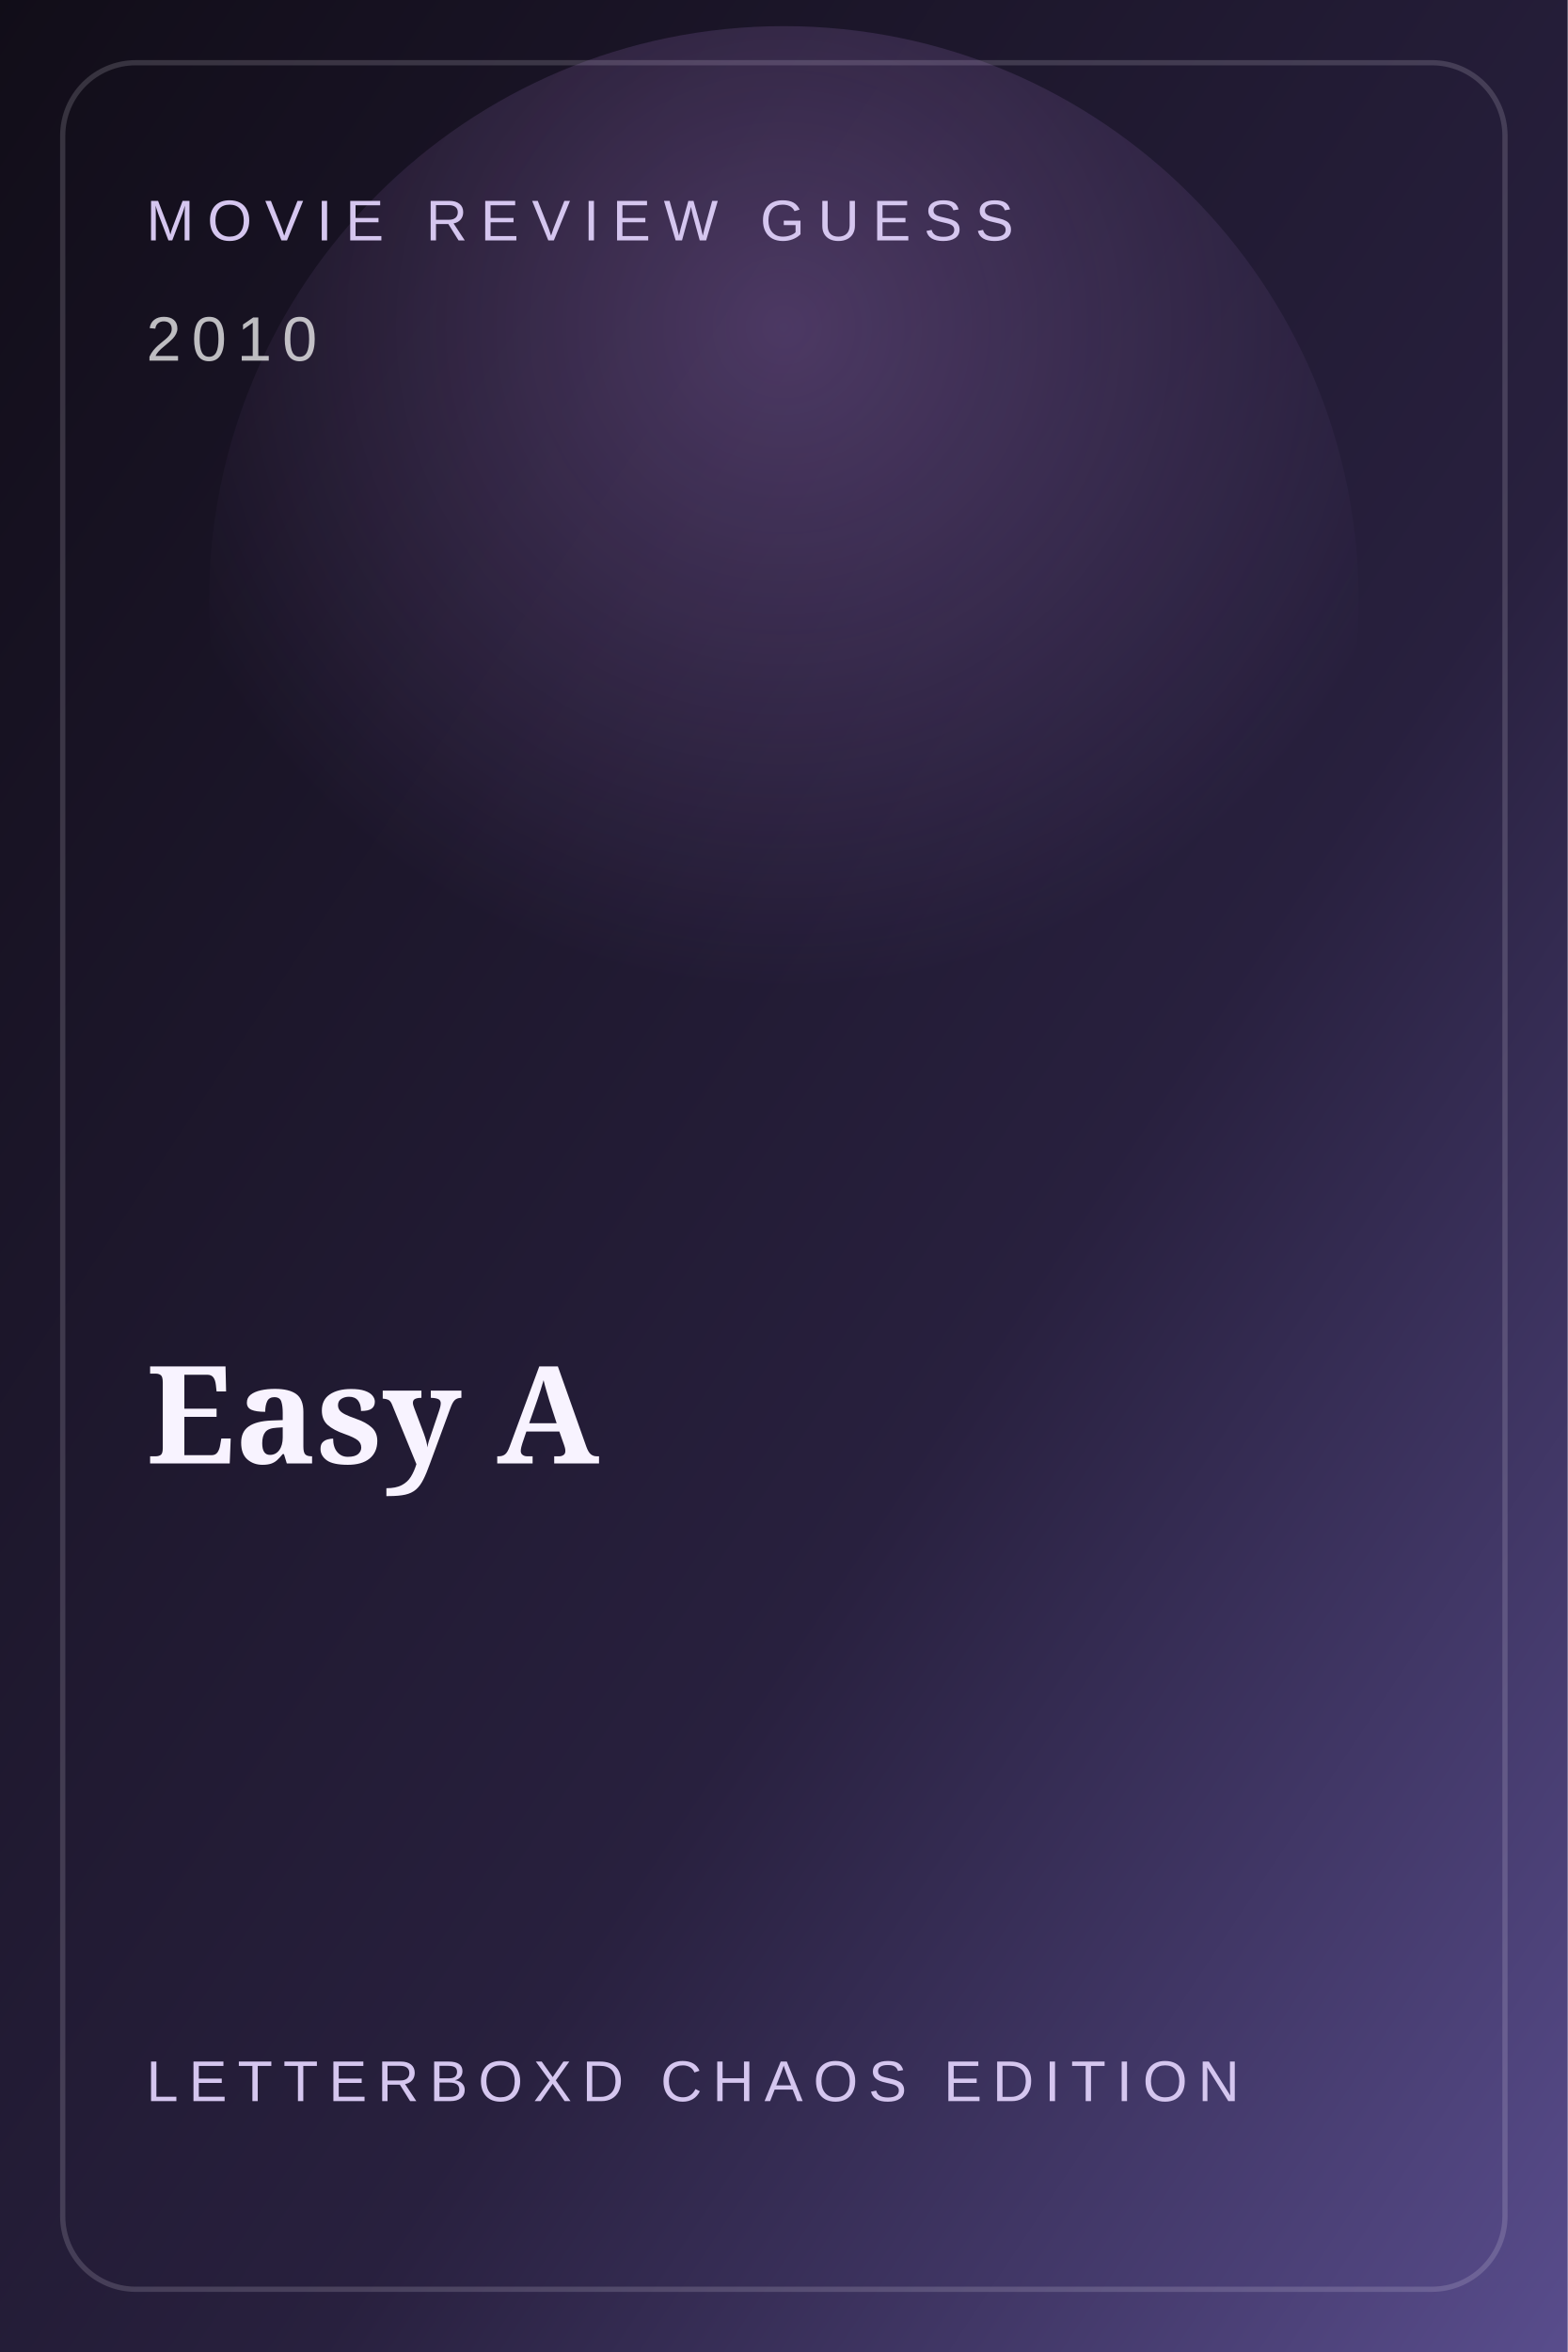
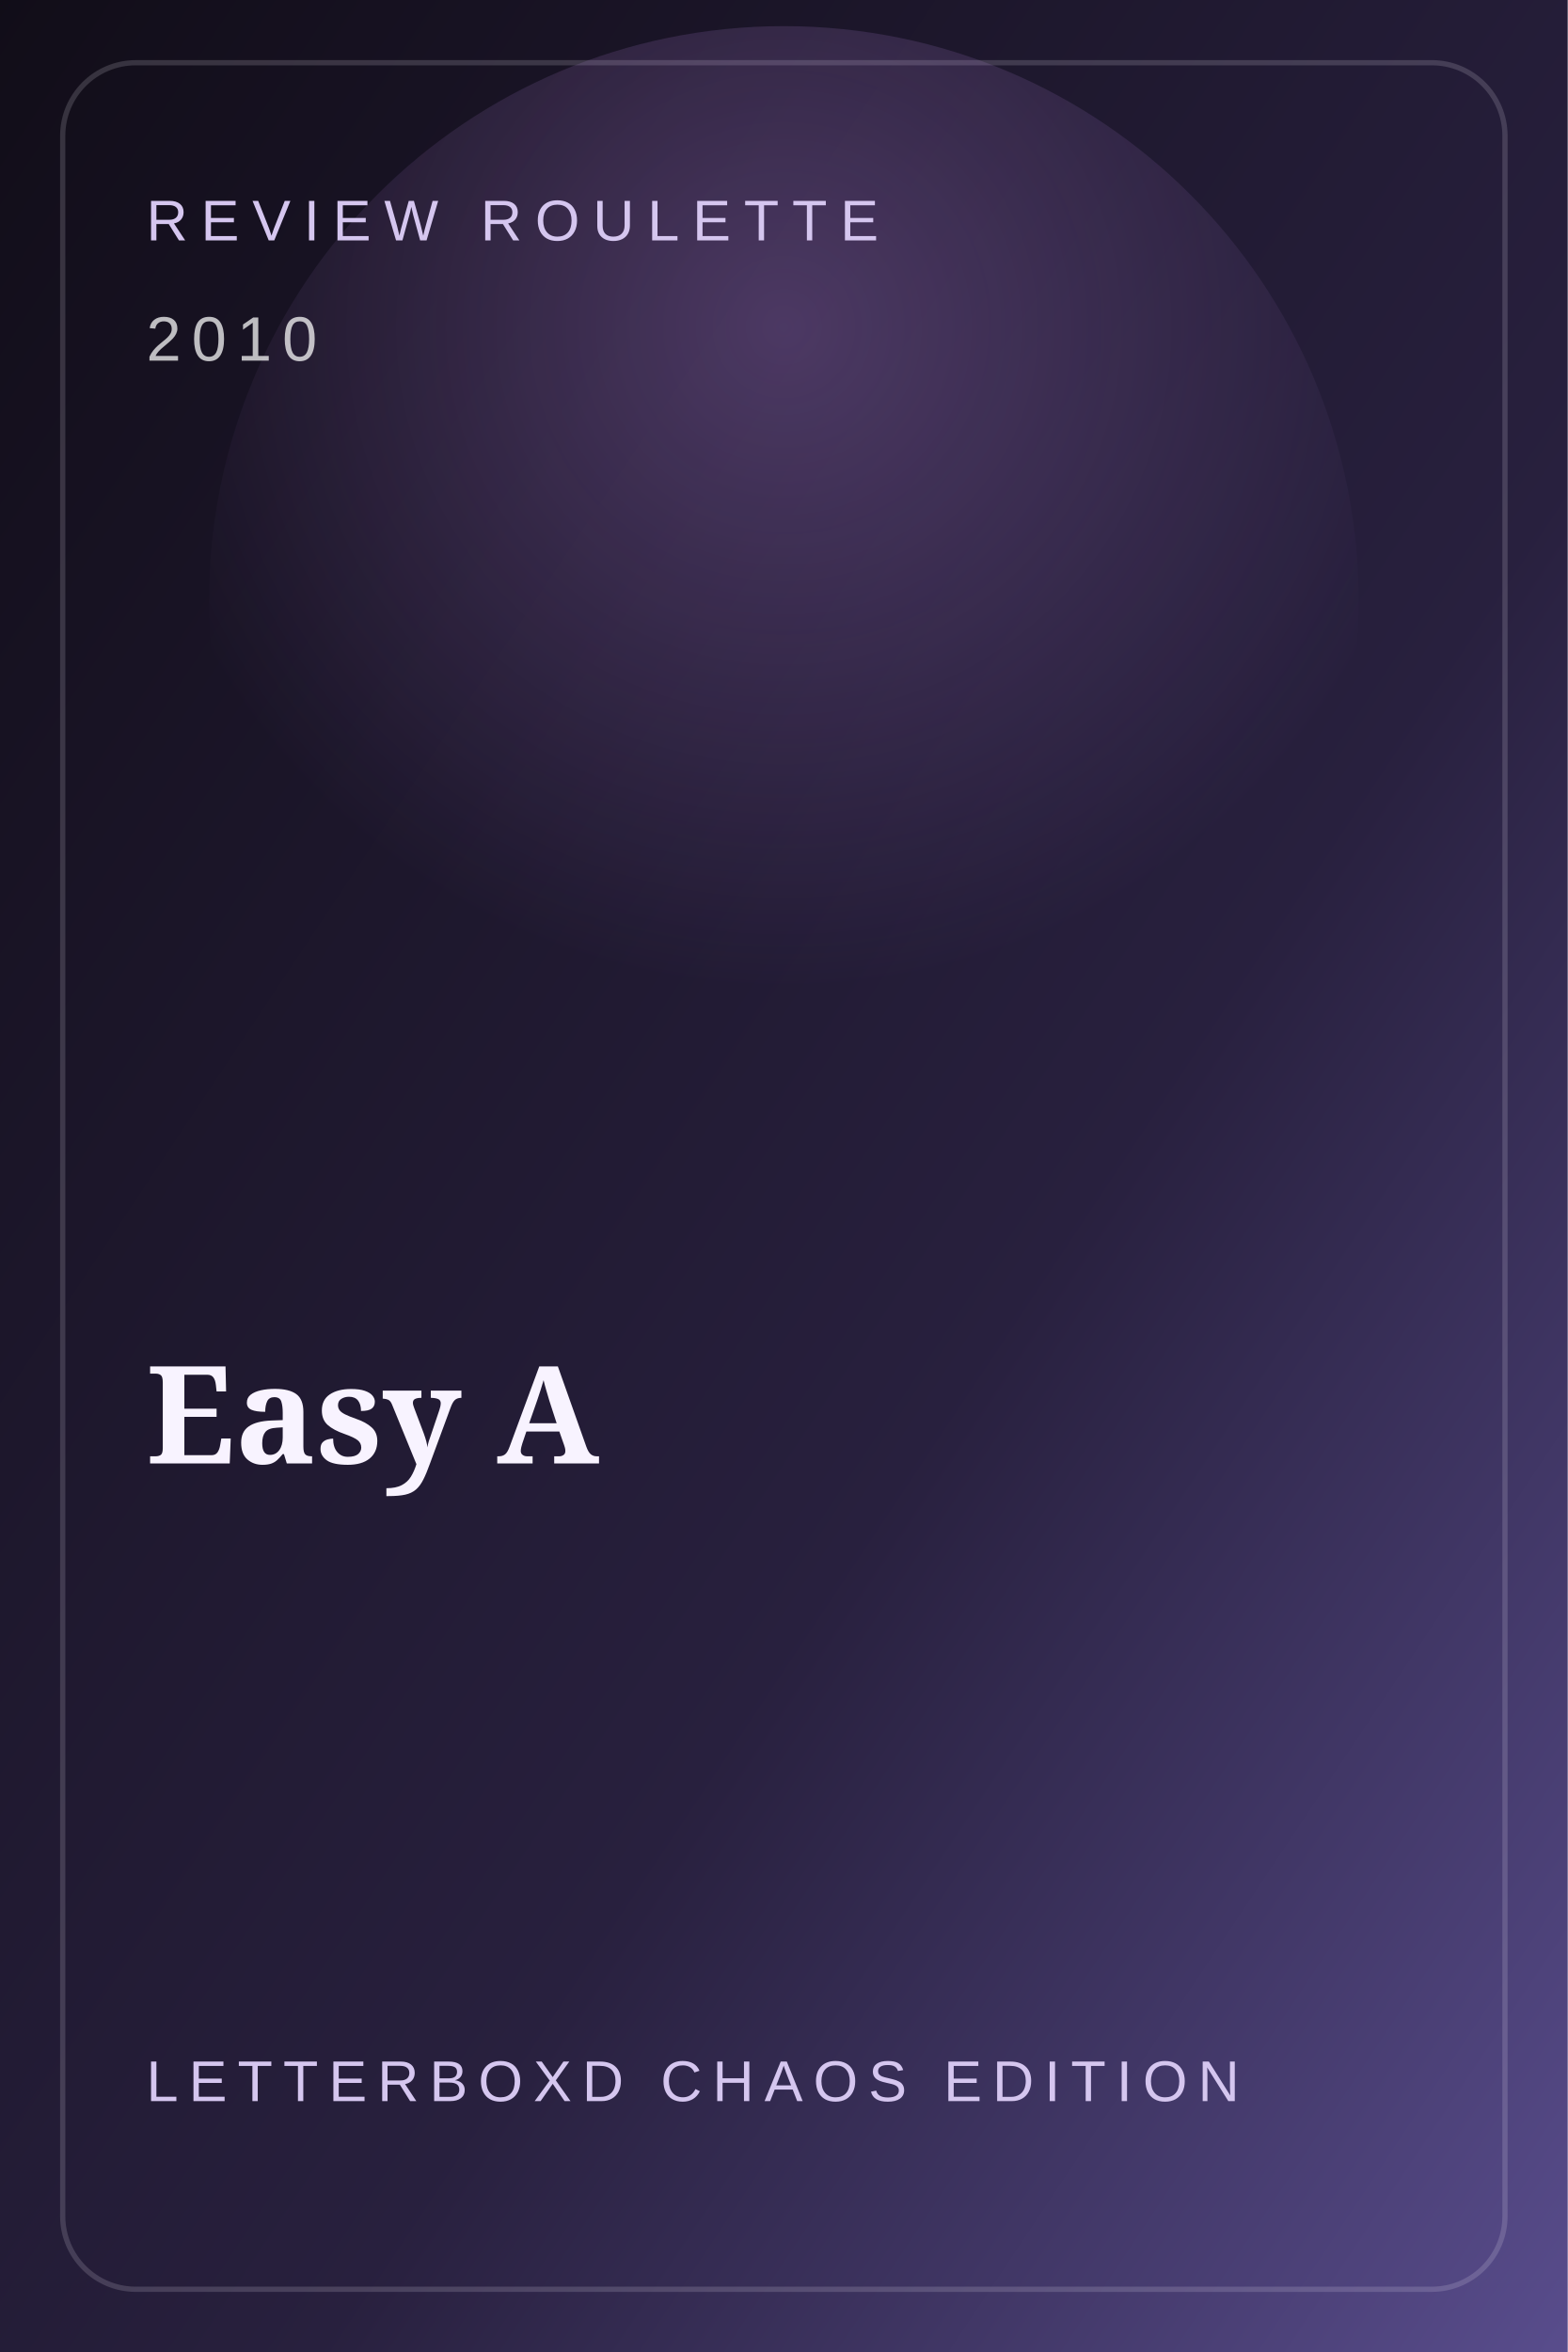
<svg xmlns="http://www.w3.org/2000/svg" width="600" height="900" viewBox="0 0 600 900" role="img" aria-labelledby="title desc">
  <defs>
    <linearGradient id="bg" x1="0" y1="0" x2="1" y2="1">
      <stop offset="0%" stop-color="#110d18" />
      <stop offset="60%" stop-color="#28203e" />
      <stop offset="100%" stop-color="#594d8d" />
    </linearGradient>
    <radialGradient id="glow" cx="50%" cy="26%" r="58%">
      <stop offset="0%" stop-color="#d199ff" stop-opacity="0.26" />
      <stop offset="100%" stop-color="#d199ff" stop-opacity="0" />
    </radialGradient>
  </defs>
  <rect width="600" height="900" fill="url(#bg)" />
  <rect x="24" y="24" width="552" height="852" rx="28" fill="none" stroke="#f6efff" stroke-opacity="0.16" stroke-width="2" />
  <circle cx="300" cy="230" r="220" fill="url(#glow)" />
-   <text x="56" y="92" fill="#d5c6ef" font-family="Arial, sans-serif" font-size="22" letter-spacing="5">MOVIE REVIEW GUESS</text>
+   <text x="56" y="92" fill="#d5c6ef" font-family="Arial, sans-serif" font-size="22" letter-spacing="5">REVIEW ROULETTE</text>
  <text x="56" y="138" fill="#ffffff" fill-opacity="0.72" font-family="Arial, sans-serif" font-size="24" letter-spacing="4">2010</text>
  <text x="56" y="560" fill="#f8f3ff" font-family="Georgia, serif" font-size="52" font-weight="700">Easy A</text>
  <text x="56" y="804" fill="#d5c6ef" font-family="Arial, sans-serif" font-size="22" letter-spacing="4">LETTERBOXD CHAOS EDITION</text>
</svg>
